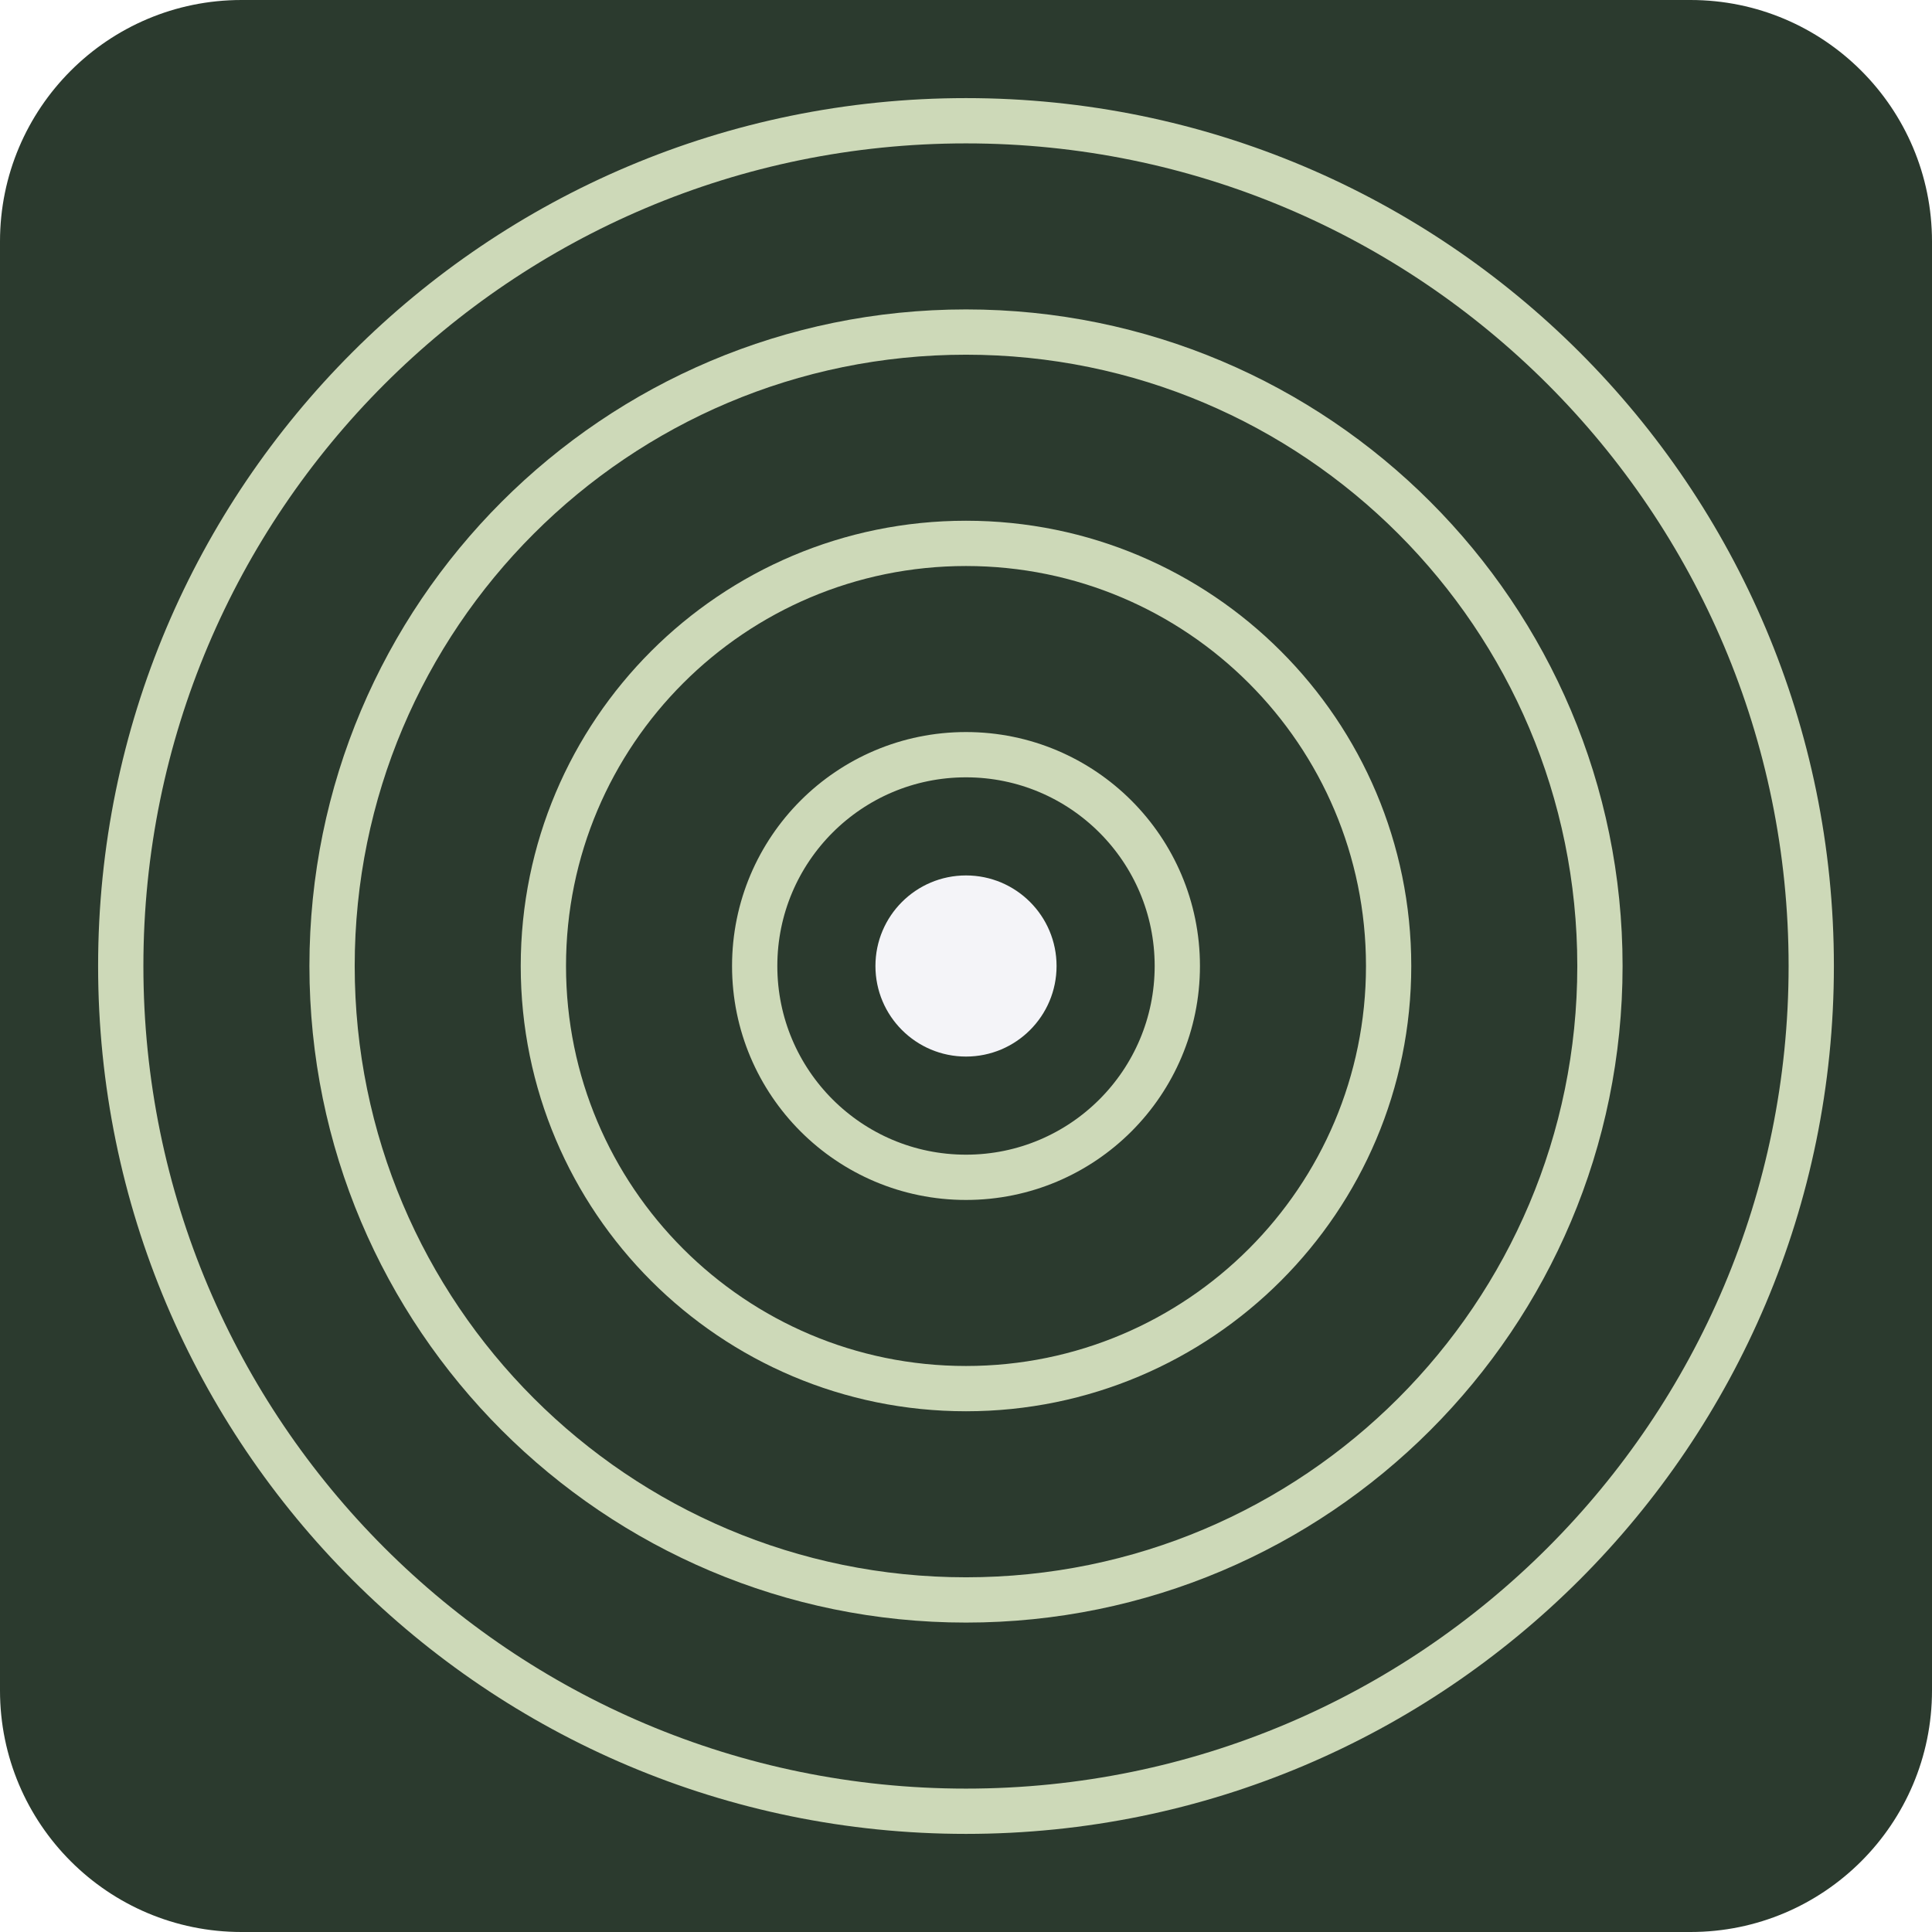
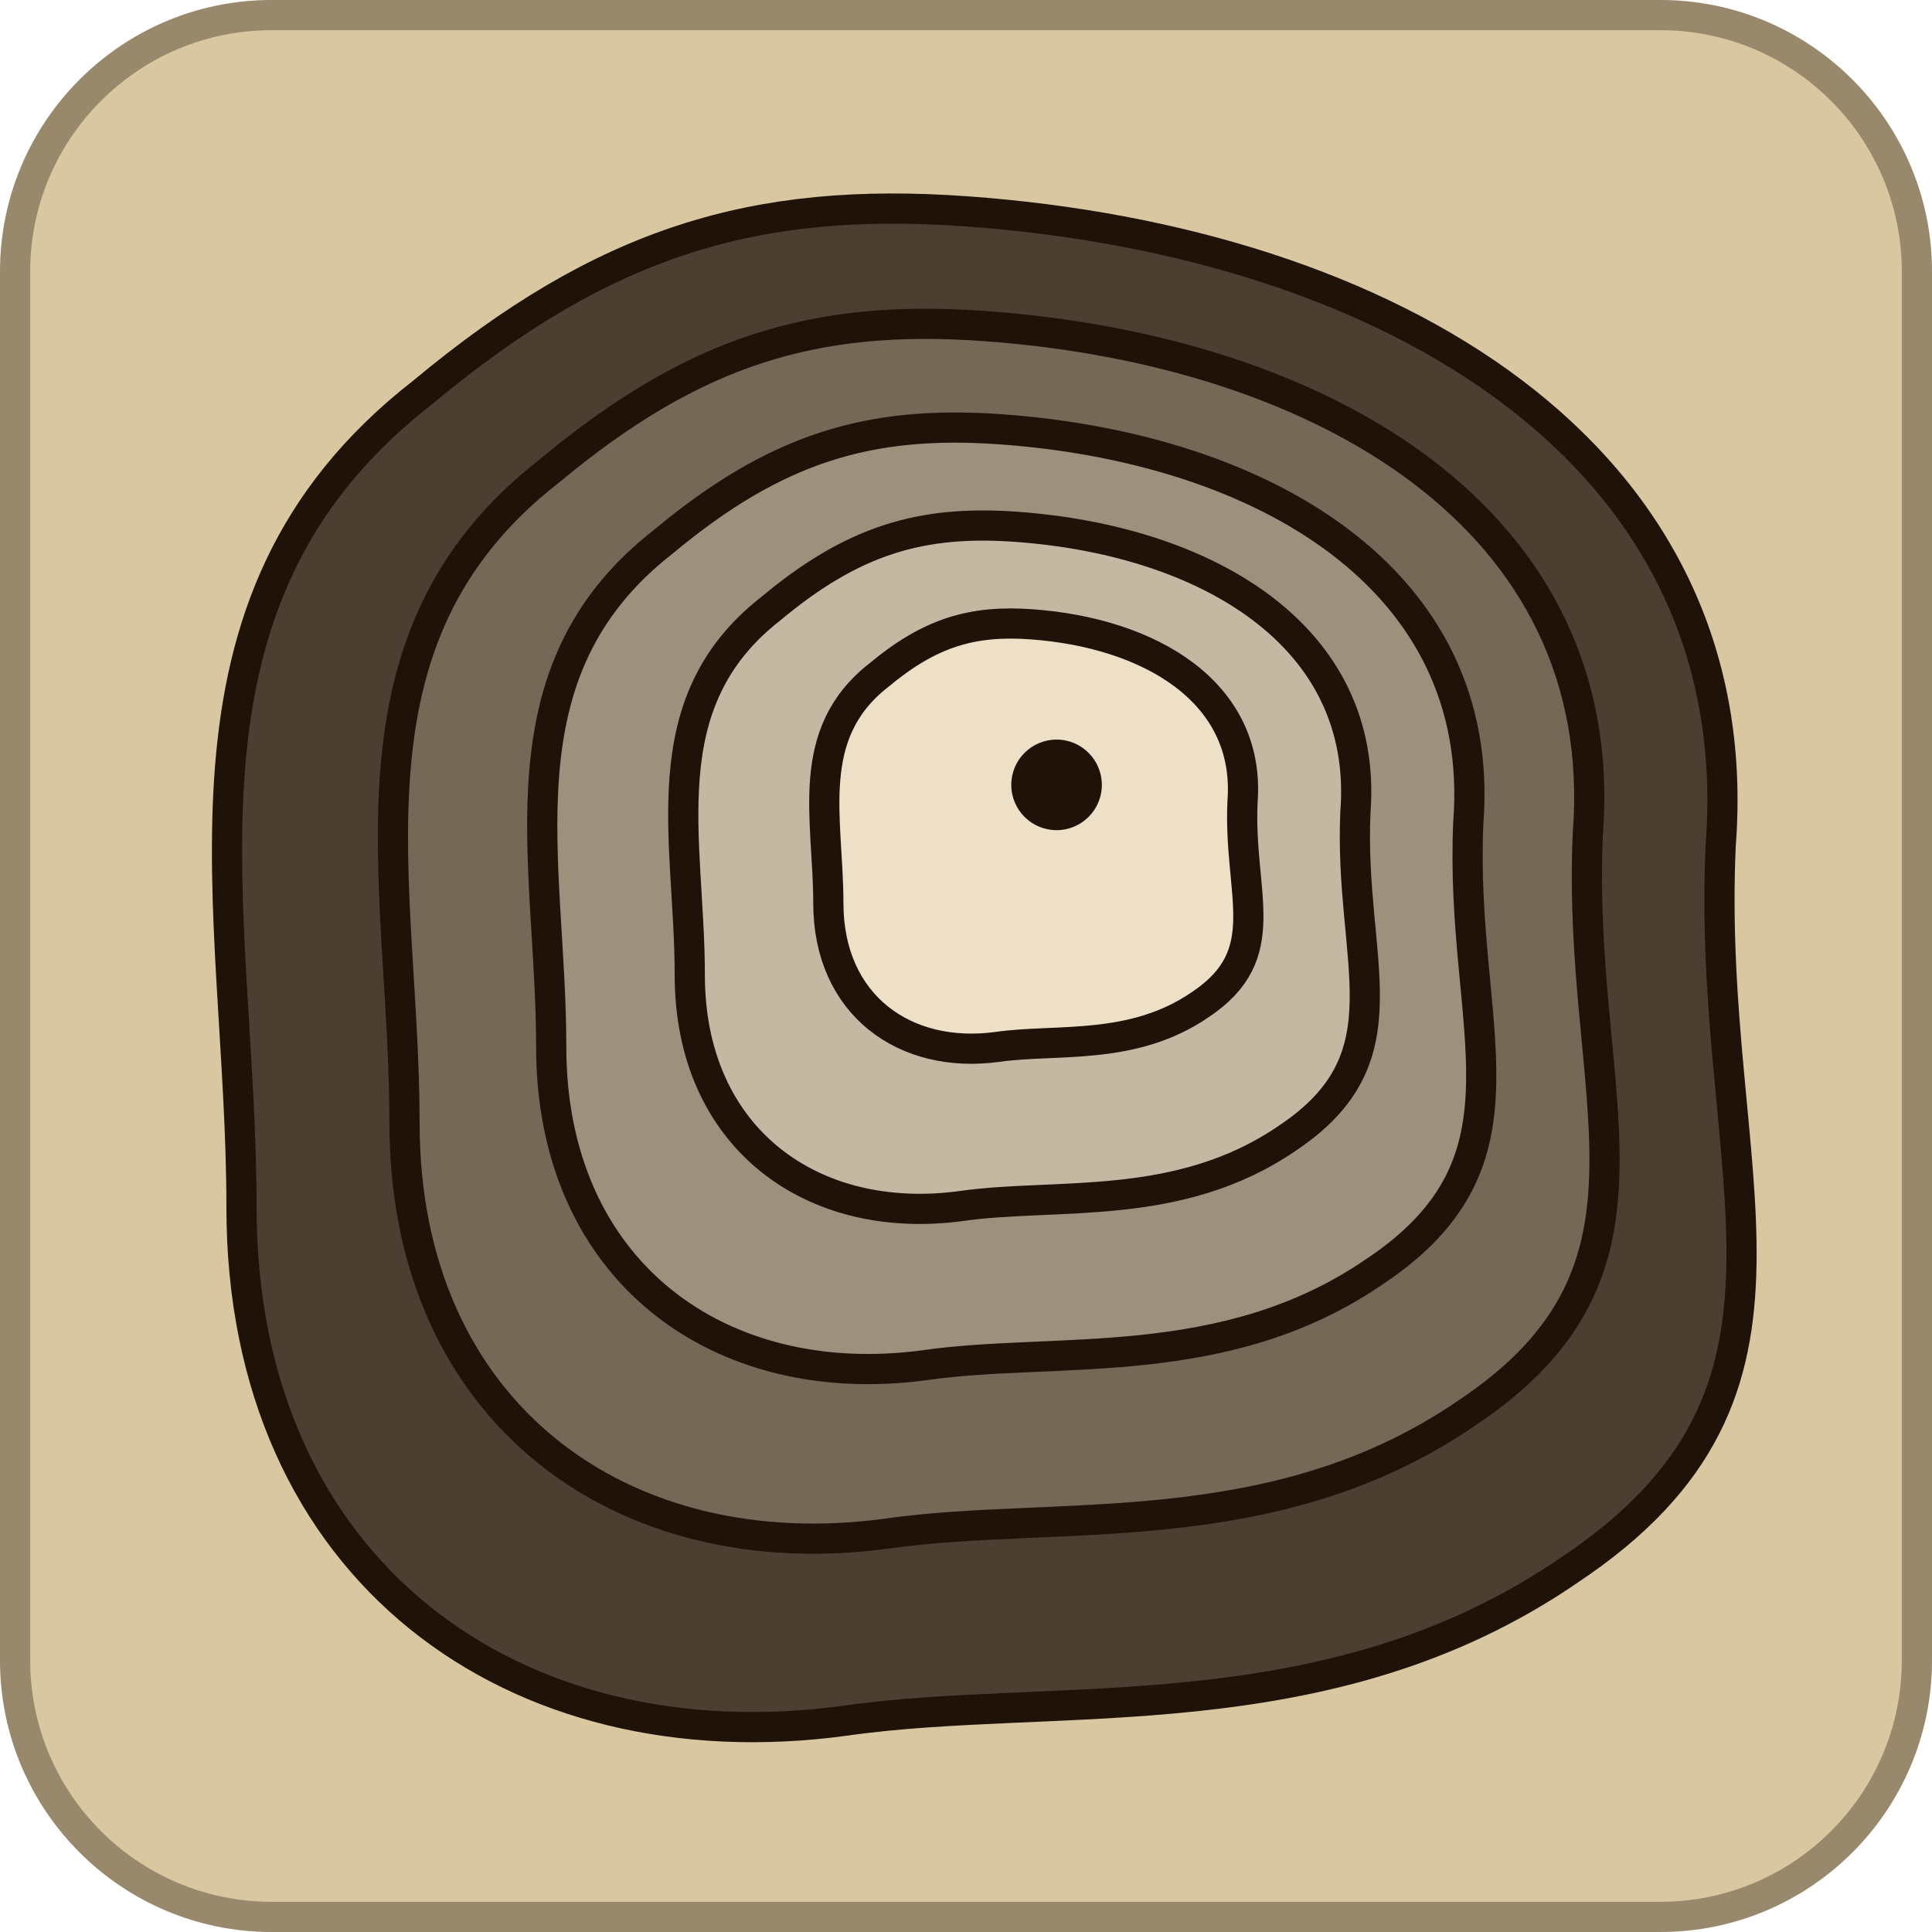
<svg xmlns="http://www.w3.org/2000/svg" width="128" height="128" viewBox="0 0 128 128">
-   <rect width="128" height="128" rx="16" fill="#2b3a2e" />
-   <g fill="none" stroke="#cdd9b8" stroke-width="3">
-     <circle cx="64" cy="64" r="14" />
-     <circle cx="64" cy="64" r="28" />
-     <circle cx="64" cy="64" r="42" />
-     <circle cx="64" cy="64" r="56" />
+   <defs>
+     <path id="iso" d="M64 14 C92 16 116 30 114 56 C113 78 122 92 104 104 C88 115 70 112 56 114 C34 117 16 104 16 80 C16 60 10 40 28 26 C40 16 50 13 64 14 Z" vector-effect="non-scaling-stroke" />
+     <clipPath id="card">
+       <rect width="128" height="128" rx="18" />
+     </clipPath>
+   </defs>
+   <g clip-path="url(#card)">
+     <rect width="128" height="128" fill="#d9c7a1" />
+     <g stroke="#1f1208" stroke-width="2" stroke-linejoin="round">
+       <use href="#iso" fill="#4c3f32" />
+       <use href="#iso" fill="#746857" transform="translate(70 52) scale(0.80) translate(-70 -52)" />
+       <use href="#iso" fill="#9d907c" transform="translate(70 52) scale(0.62) translate(-70 -52)" />
+       <use href="#iso" fill="#c5b8a2" transform="translate(70 52) scale(0.45) translate(-70 -52)" />
+       <use href="#iso" fill="#ede0c7" transform="translate(70 52) scale(0.28) translate(-70 -52)" />
+     </g>
+     <circle cx="70" cy="52" r="3" fill="#1f1208" />
  </g>
-   <circle cx="64" cy="64" r="6" fill="#f4f4f8" />
+   <rect x="1" y="1" width="126" height="126" rx="17" fill="none" stroke="#1f1208" stroke-width="2" opacity="0.35" />
</svg>
